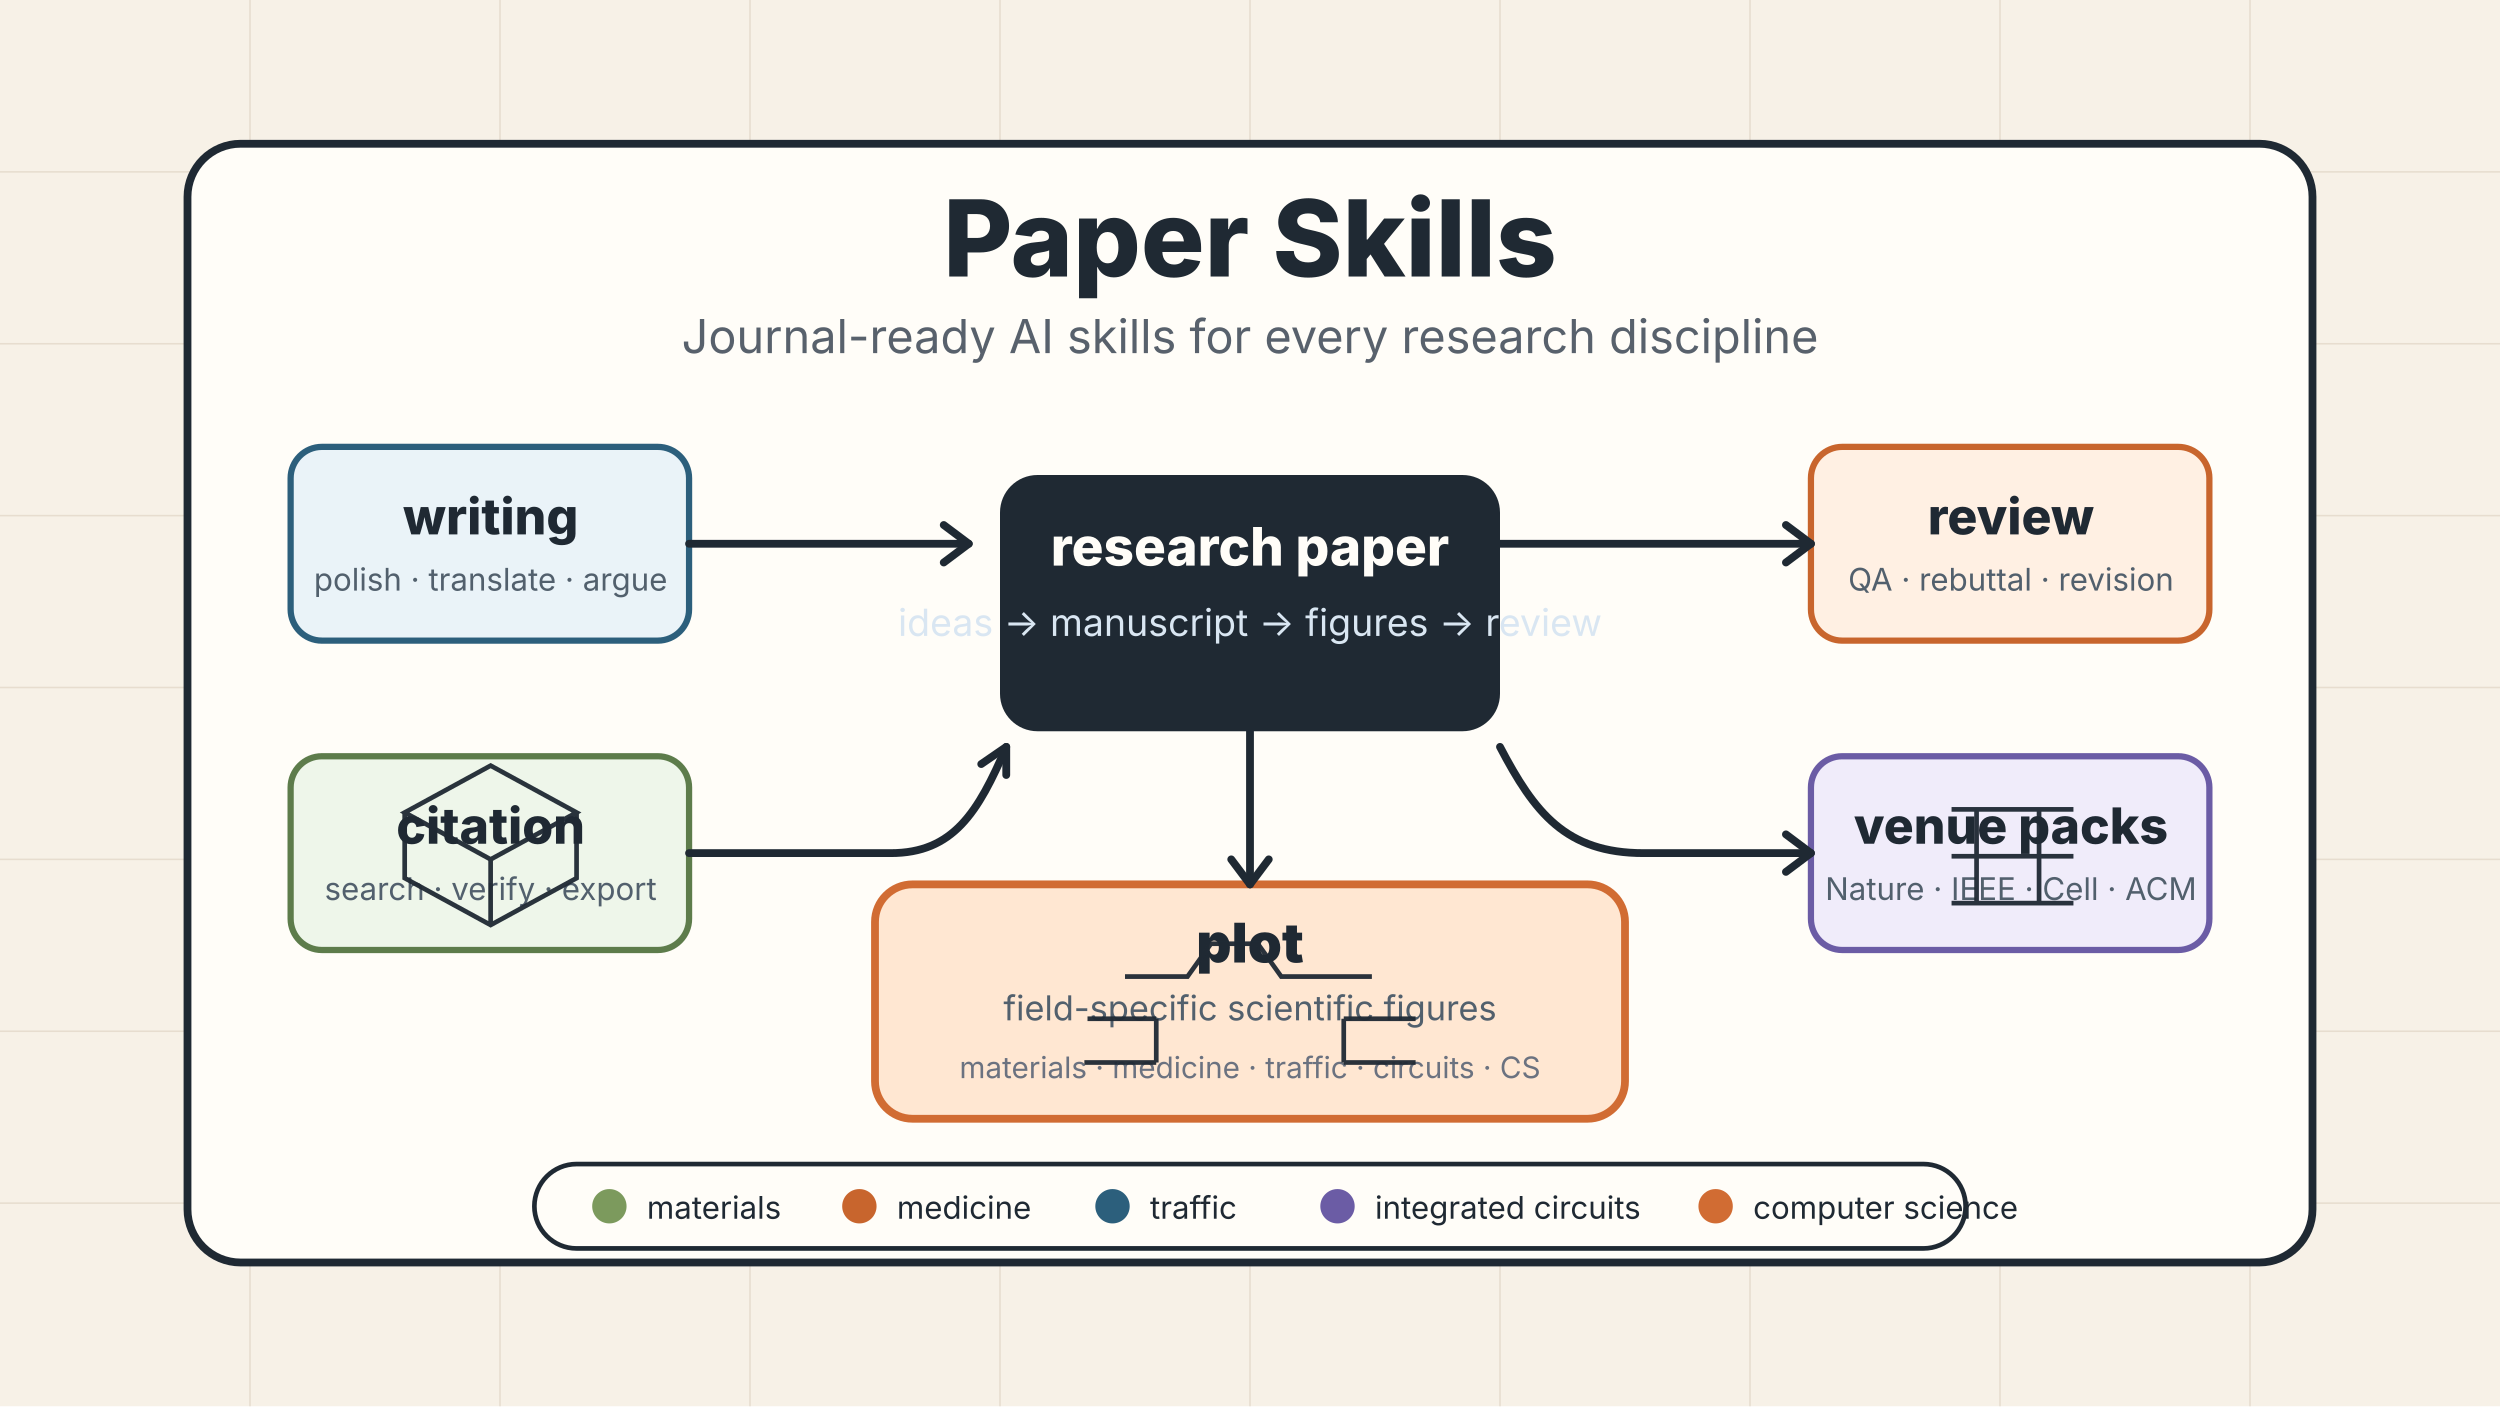
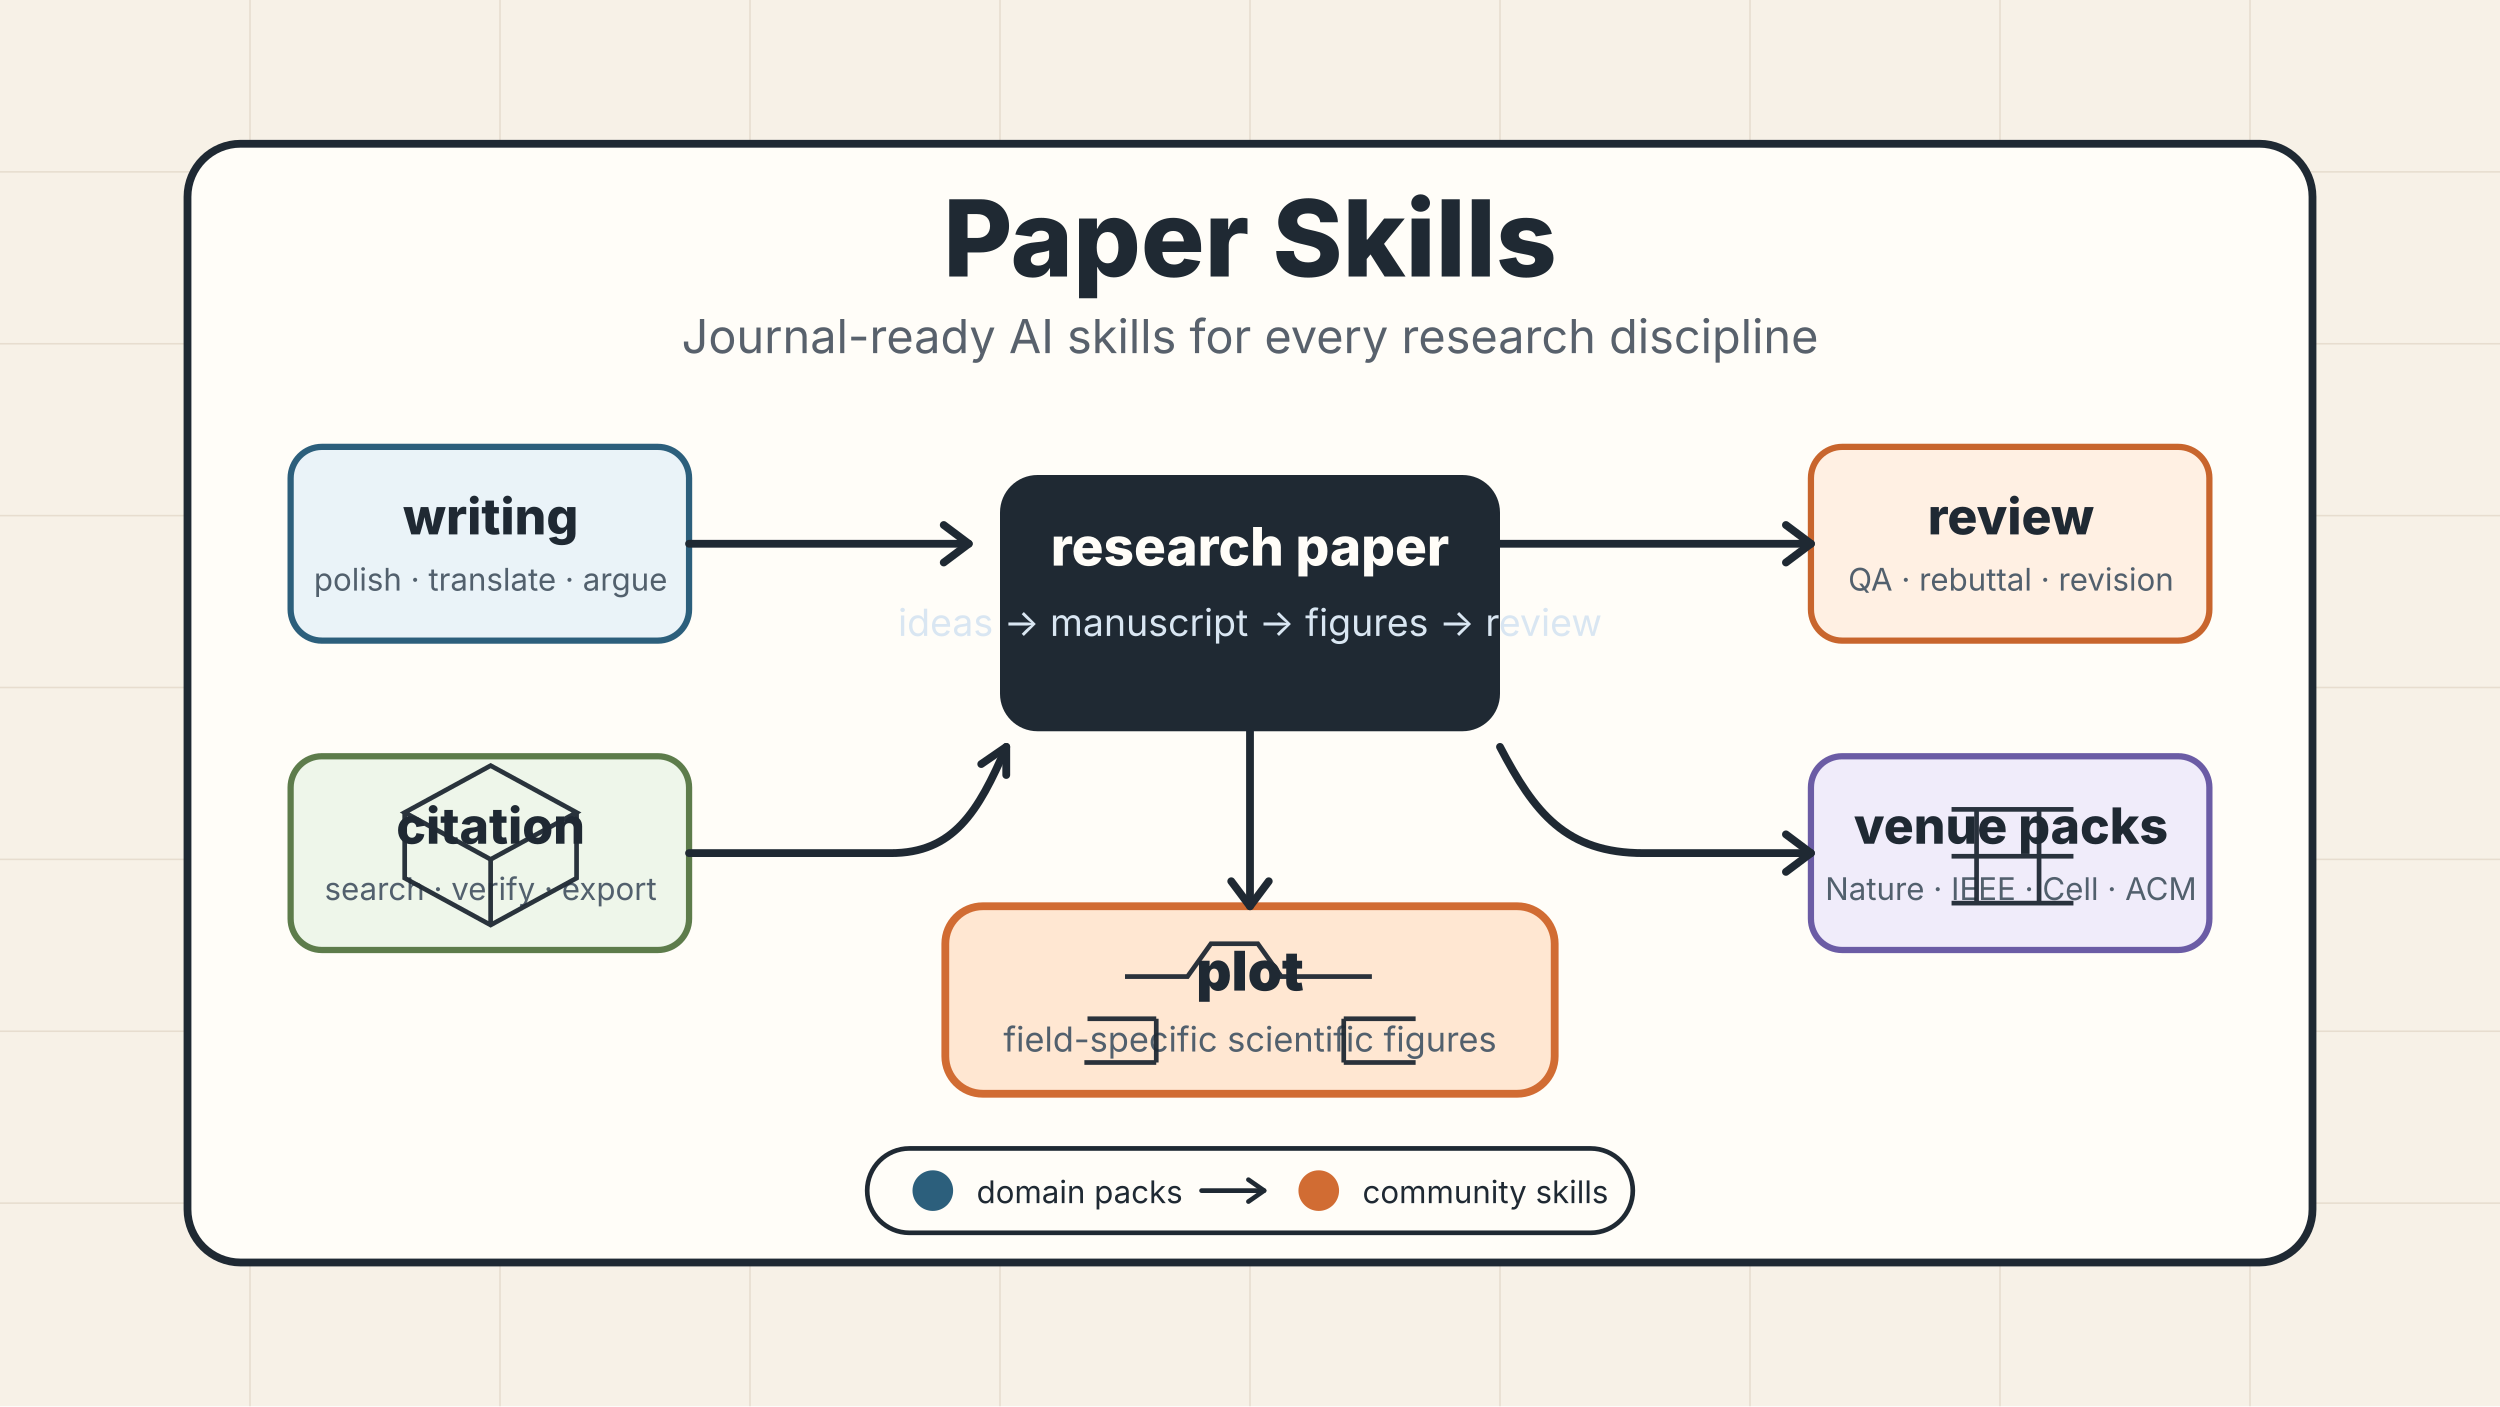
<svg xmlns="http://www.w3.org/2000/svg" width="1600" height="900" viewBox="0 0 1600 900" fill="none">
  <rect width="1600" height="900" fill="#F7F1E7" />
  <path d="M0 110H1600M0 220H1600M0 330H1600M0 440H1600M0 550H1600M0 660H1600M0 770H1600M160 0V900M320 0V900M480 0V900M640 0V900M800 0V900M960 0V900M1120 0V900M1280 0V900M1440 0V900" stroke="#E7DDCF" stroke-width="1" />
  <rect x="120" y="92" width="1360" height="716" rx="34" fill="#FFFDF8" stroke="#1F2933" stroke-width="5" />
  <text x="800" y="177" text-anchor="middle" font-family="Inter, Arial, sans-serif" font-size="68" font-weight="800" fill="#1F2933">Paper Skills</text>
  <text x="800" y="226" text-anchor="middle" font-family="Inter, Arial, sans-serif" font-size="30" fill="#58616C">Journal-ready AI skills for every research discipline</text>
  <rect x="640" y="304" width="320" height="164" rx="24" fill="#1F2933" />
  <text x="800" y="362" text-anchor="middle" font-family="Inter, Arial, sans-serif" font-size="34" font-weight="800" fill="#FFFDF8">research paper</text>
  <text x="800" y="407" text-anchor="middle" font-family="Inter, Arial, sans-serif" font-size="24" fill="#D9E6F2">ideas -&gt; manuscript -&gt; figures -&gt; review</text>
  <g font-family="Inter, Arial, sans-serif">
    <rect x="186" y="286" width="255" height="124" rx="20" fill="#EAF3F8" stroke="#2C5F7C" stroke-width="4" />
    <text x="314" y="342" text-anchor="middle" font-size="32" font-weight="800" fill="#1F2933">writing</text>
    <text x="314" y="378" text-anchor="middle" font-size="20" fill="#52606D">polish · translate · argue</text>
    <rect x="186" y="484" width="255" height="124" rx="20" fill="#EEF6EA" stroke="#5D7C4B" stroke-width="4" />
    <text x="314" y="540" text-anchor="middle" font-size="32" font-weight="800" fill="#1F2933">citation</text>
    <text x="314" y="576" text-anchor="middle" font-size="20" fill="#52606D">search · verify · export</text>
    <rect x="1159" y="286" width="255" height="124" rx="20" fill="#FFF0E3" stroke="#C8652D" stroke-width="4" />
    <text x="1287" y="342" text-anchor="middle" font-size="32" font-weight="800" fill="#1F2933">review</text>
    <text x="1287" y="378" text-anchor="middle" font-size="20" fill="#52606D">QA · rebuttal · revision</text>
    <rect x="1159" y="484" width="255" height="124" rx="20" fill="#F0ECFA" stroke="#6B5CA5" stroke-width="4" />
    <text x="1287" y="540" text-anchor="middle" font-size="32" font-weight="800" fill="#1F2933">venue packs</text>
    <text x="1287" y="576" text-anchor="middle" font-size="20" fill="#52606D">Nature · IEEE · Cell · ACM</text>
-     <rect x="560" y="566" width="480" height="150" rx="24" fill="#FFE7D2" stroke="#D16C33" stroke-width="5" />
-     <text x="800" y="616" text-anchor="middle" font-size="35" font-weight="900" fill="#1F2933">plot</text>
-     <text x="800" y="653" text-anchor="middle" font-size="22" fill="#52606D">field-specific scientific figures</text>
-     <text x="800" y="690" text-anchor="middle" font-size="19" fill="#6B7280">materials · medicine · traffic · circuits · CS</text>
+     <rect x="605" y="580" width="390" height="120" rx="24" fill="#FFE7D2" stroke="#D16C33" stroke-width="5" />
+     <text x="800" y="634" text-anchor="middle" font-size="35" font-weight="900" fill="#1F2933">plot</text>
+     <text x="800" y="673" text-anchor="middle" font-size="22" fill="#52606D">field-specific scientific figures</text>
  </g>
  <g stroke="#1F2933" stroke-width="5" stroke-linecap="round" stroke-linejoin="round">
    <path d="M441 348H620" />
    <path d="M620 348L604 336M620 348L604 360" />
    <path d="M441 546H570C610 546 626 520 644 478" />
    <path d="M644 478L644 496M644 478L628 489" />
    <path d="M960 348H1159" />
    <path d="M1159 348L1143 336M1159 348L1143 360" />
    <path d="M960 478C982 520 1002 546 1052 546H1159" />
    <path d="M1159 546L1143 534M1159 546L1143 558" />
-     <path d="M800 468V566" />
-     <path d="M800 566L788 550M800 566L812 550" />
+     <path d="M800 468V580" />
+     <path d="M800 580L788 564M800 580L812 564" />
  </g>
-   <g transform="translate(342 745)" font-family="Inter, Arial, sans-serif">
-     <rect x="0" y="0" width="916" height="54" rx="27" fill="#FFFDF8" stroke="#1F2933" stroke-width="3" />
-     <circle cx="48" cy="27" r="11" fill="#7C9A5D" />
-     <text x="72" y="35" font-size="20" fill="#1F2933">materials</text>
-     <circle cx="208" cy="27" r="11" fill="#C8652D" />
-     <text x="232" y="35" font-size="20" fill="#1F2933">medicine</text>
-     <circle cx="370" cy="27" r="11" fill="#2C5F7C" />
-     <text x="394" y="35" font-size="20" fill="#1F2933">traffic</text>
-     <circle cx="514" cy="27" r="11" fill="#6B5CA5" />
-     <text x="538" y="35" font-size="20" fill="#1F2933">integrated circuits</text>
-     <circle cx="756" cy="27" r="11" fill="#D16C33" />
-     <text x="780" y="35" font-size="20" fill="#1F2933">computer science</text>
+   <g transform="translate(555 735)" font-family="Inter, Arial, sans-serif">
+     <rect x="0" y="0" width="490" height="54" rx="27" fill="#FFFDF8" stroke="#1F2933" stroke-width="3" />
+     <circle cx="42" cy="27" r="13" fill="#2C5F7C" />
+     <text x="70" y="35" font-size="20" fill="#1F2933">domain packs</text>
+     <path d="M214 27H254" stroke="#1F2933" stroke-width="3" stroke-linecap="round" />
+     <path d="M254 27L244 20M254 27L244 34" stroke="#1F2933" stroke-width="3" stroke-linecap="round" />
+     <circle cx="289" cy="27" r="13" fill="#D16C33" />
+     <text x="317" y="35" font-size="20" fill="#1F2933">community skills</text>
  </g>
  <g stroke="#1F2933" stroke-width="3" fill="none" opacity="0.95">
    <path d="M720 625H760L775 604H805L820 625H878" />
    <path d="M696 652H740M740 652V680M740 680H694M860 652H906M860 652V680M860 680H906" />
    <path d="M1249 518H1327M1249 548H1327M1249 578H1327M1265 518V578M1305 518V578" />
    <path d="M259 520L314 490L369 520L314 550L259 520Z" />
    <path d="M314 550V592M259 520V562L314 592L369 562V520" />
  </g>
</svg>
